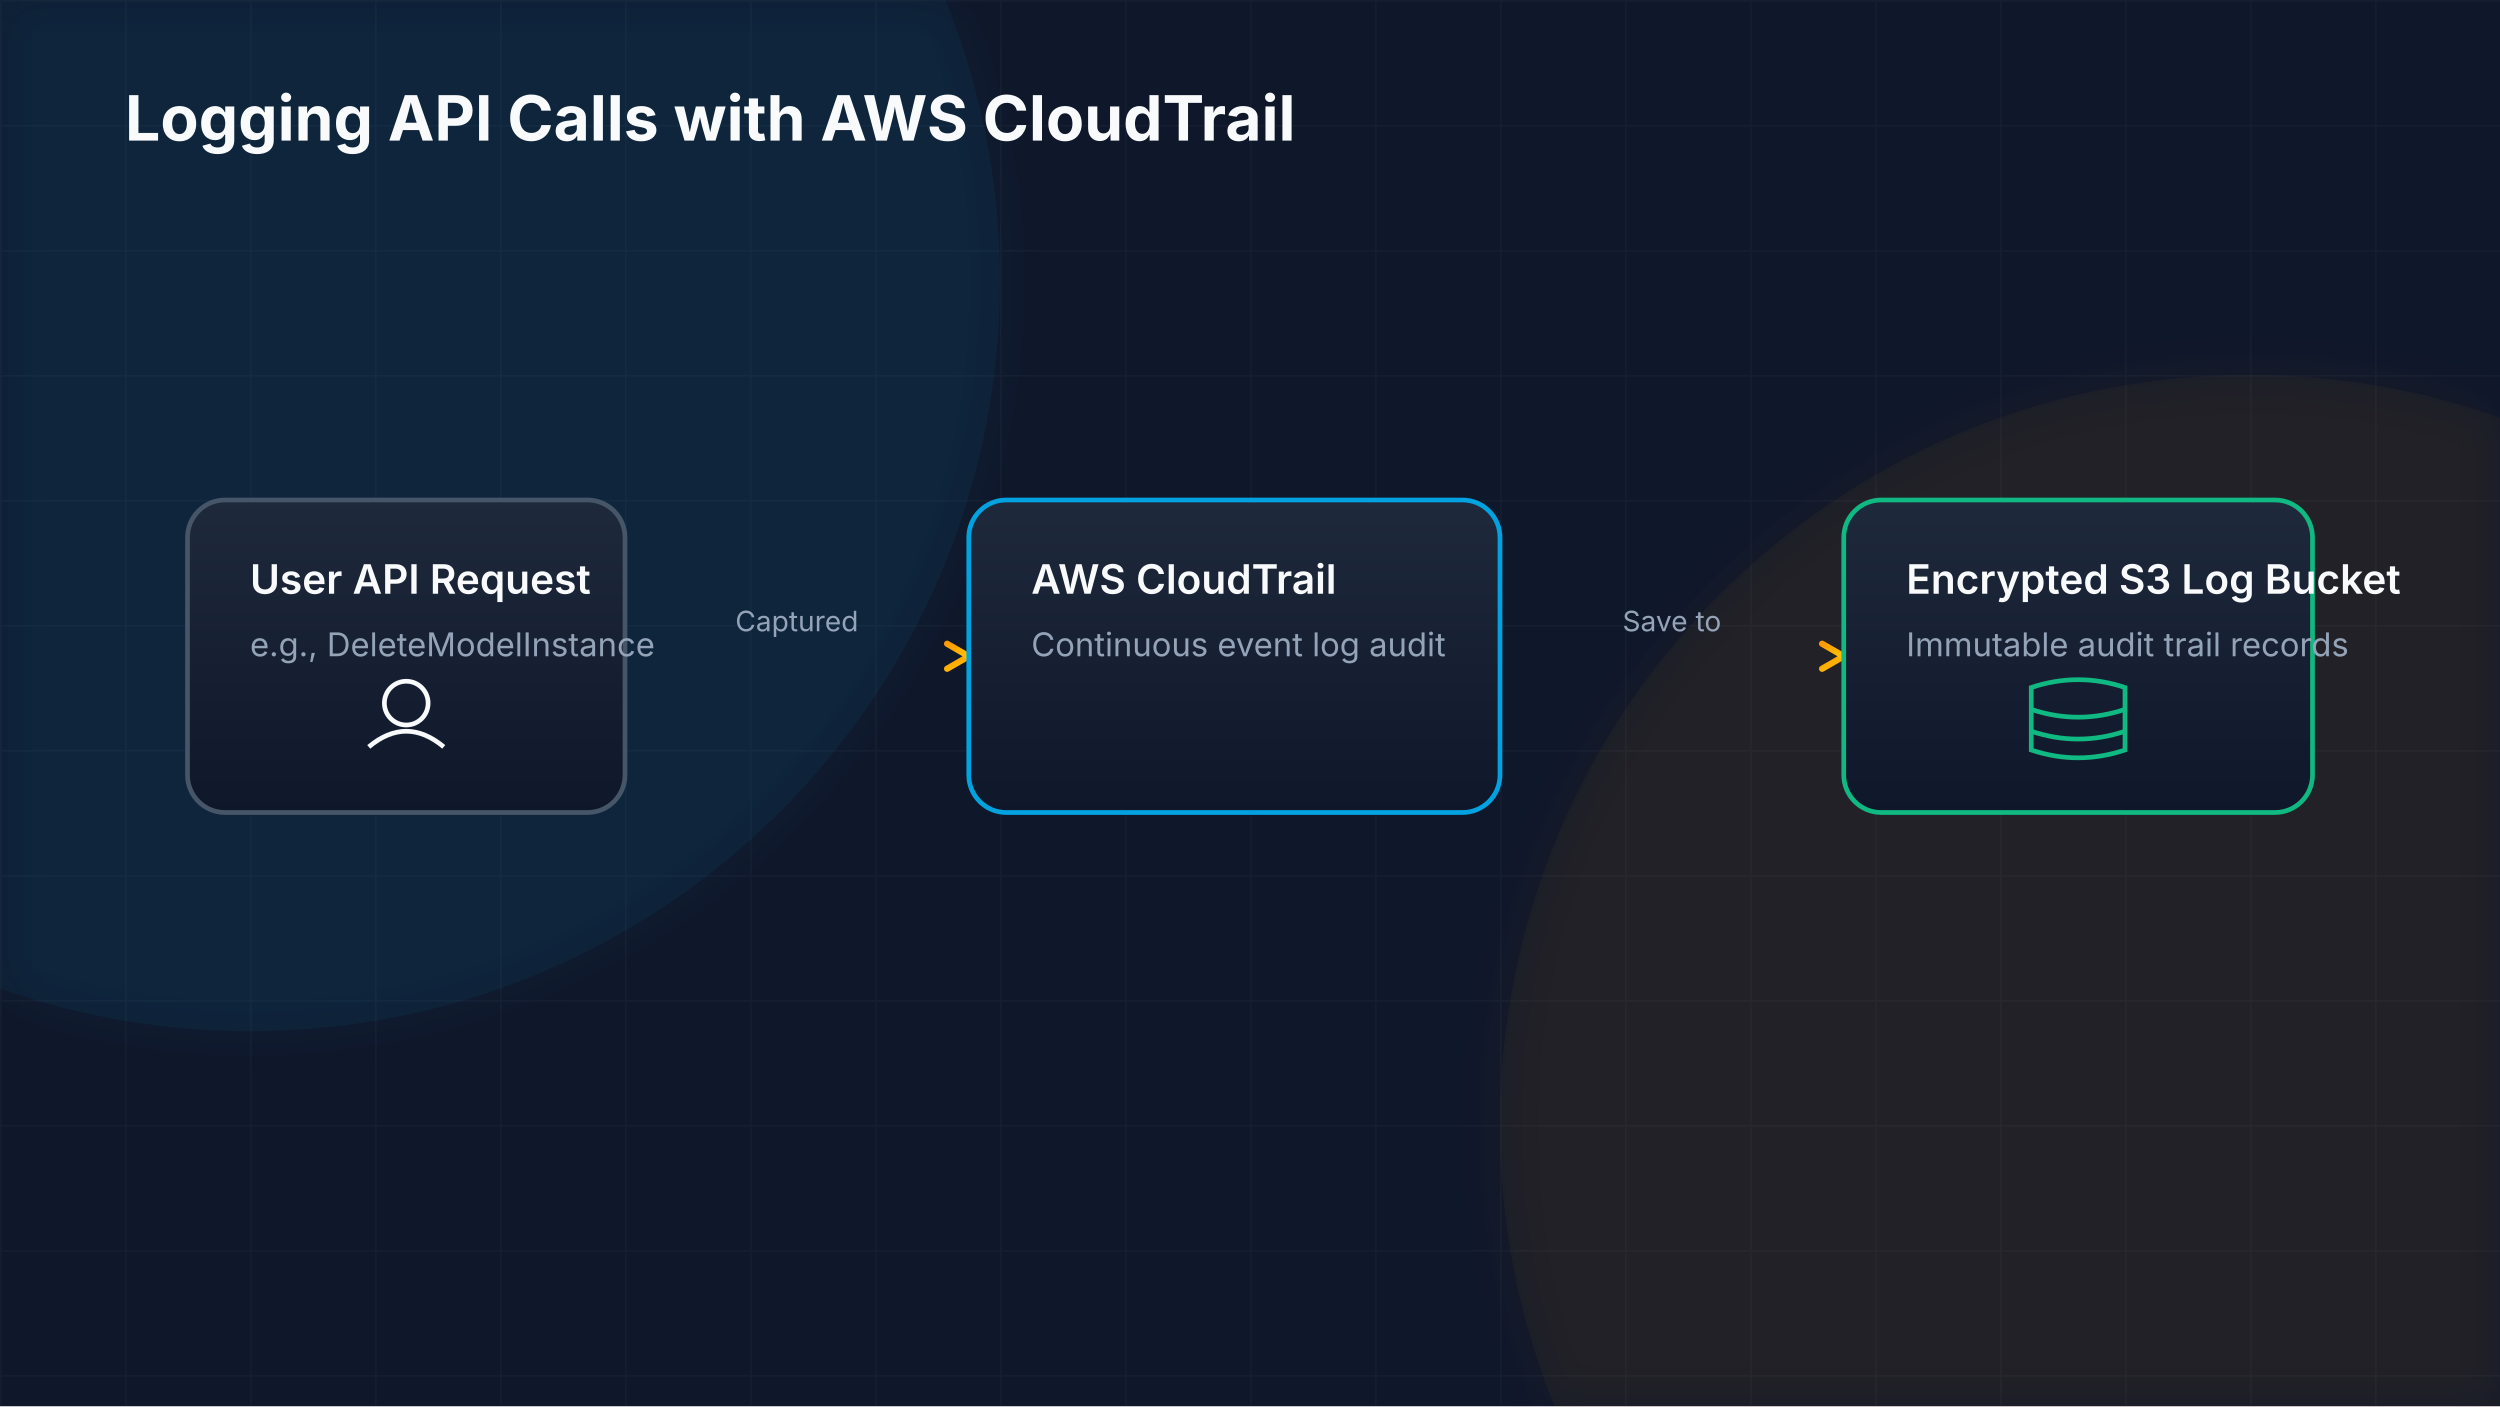
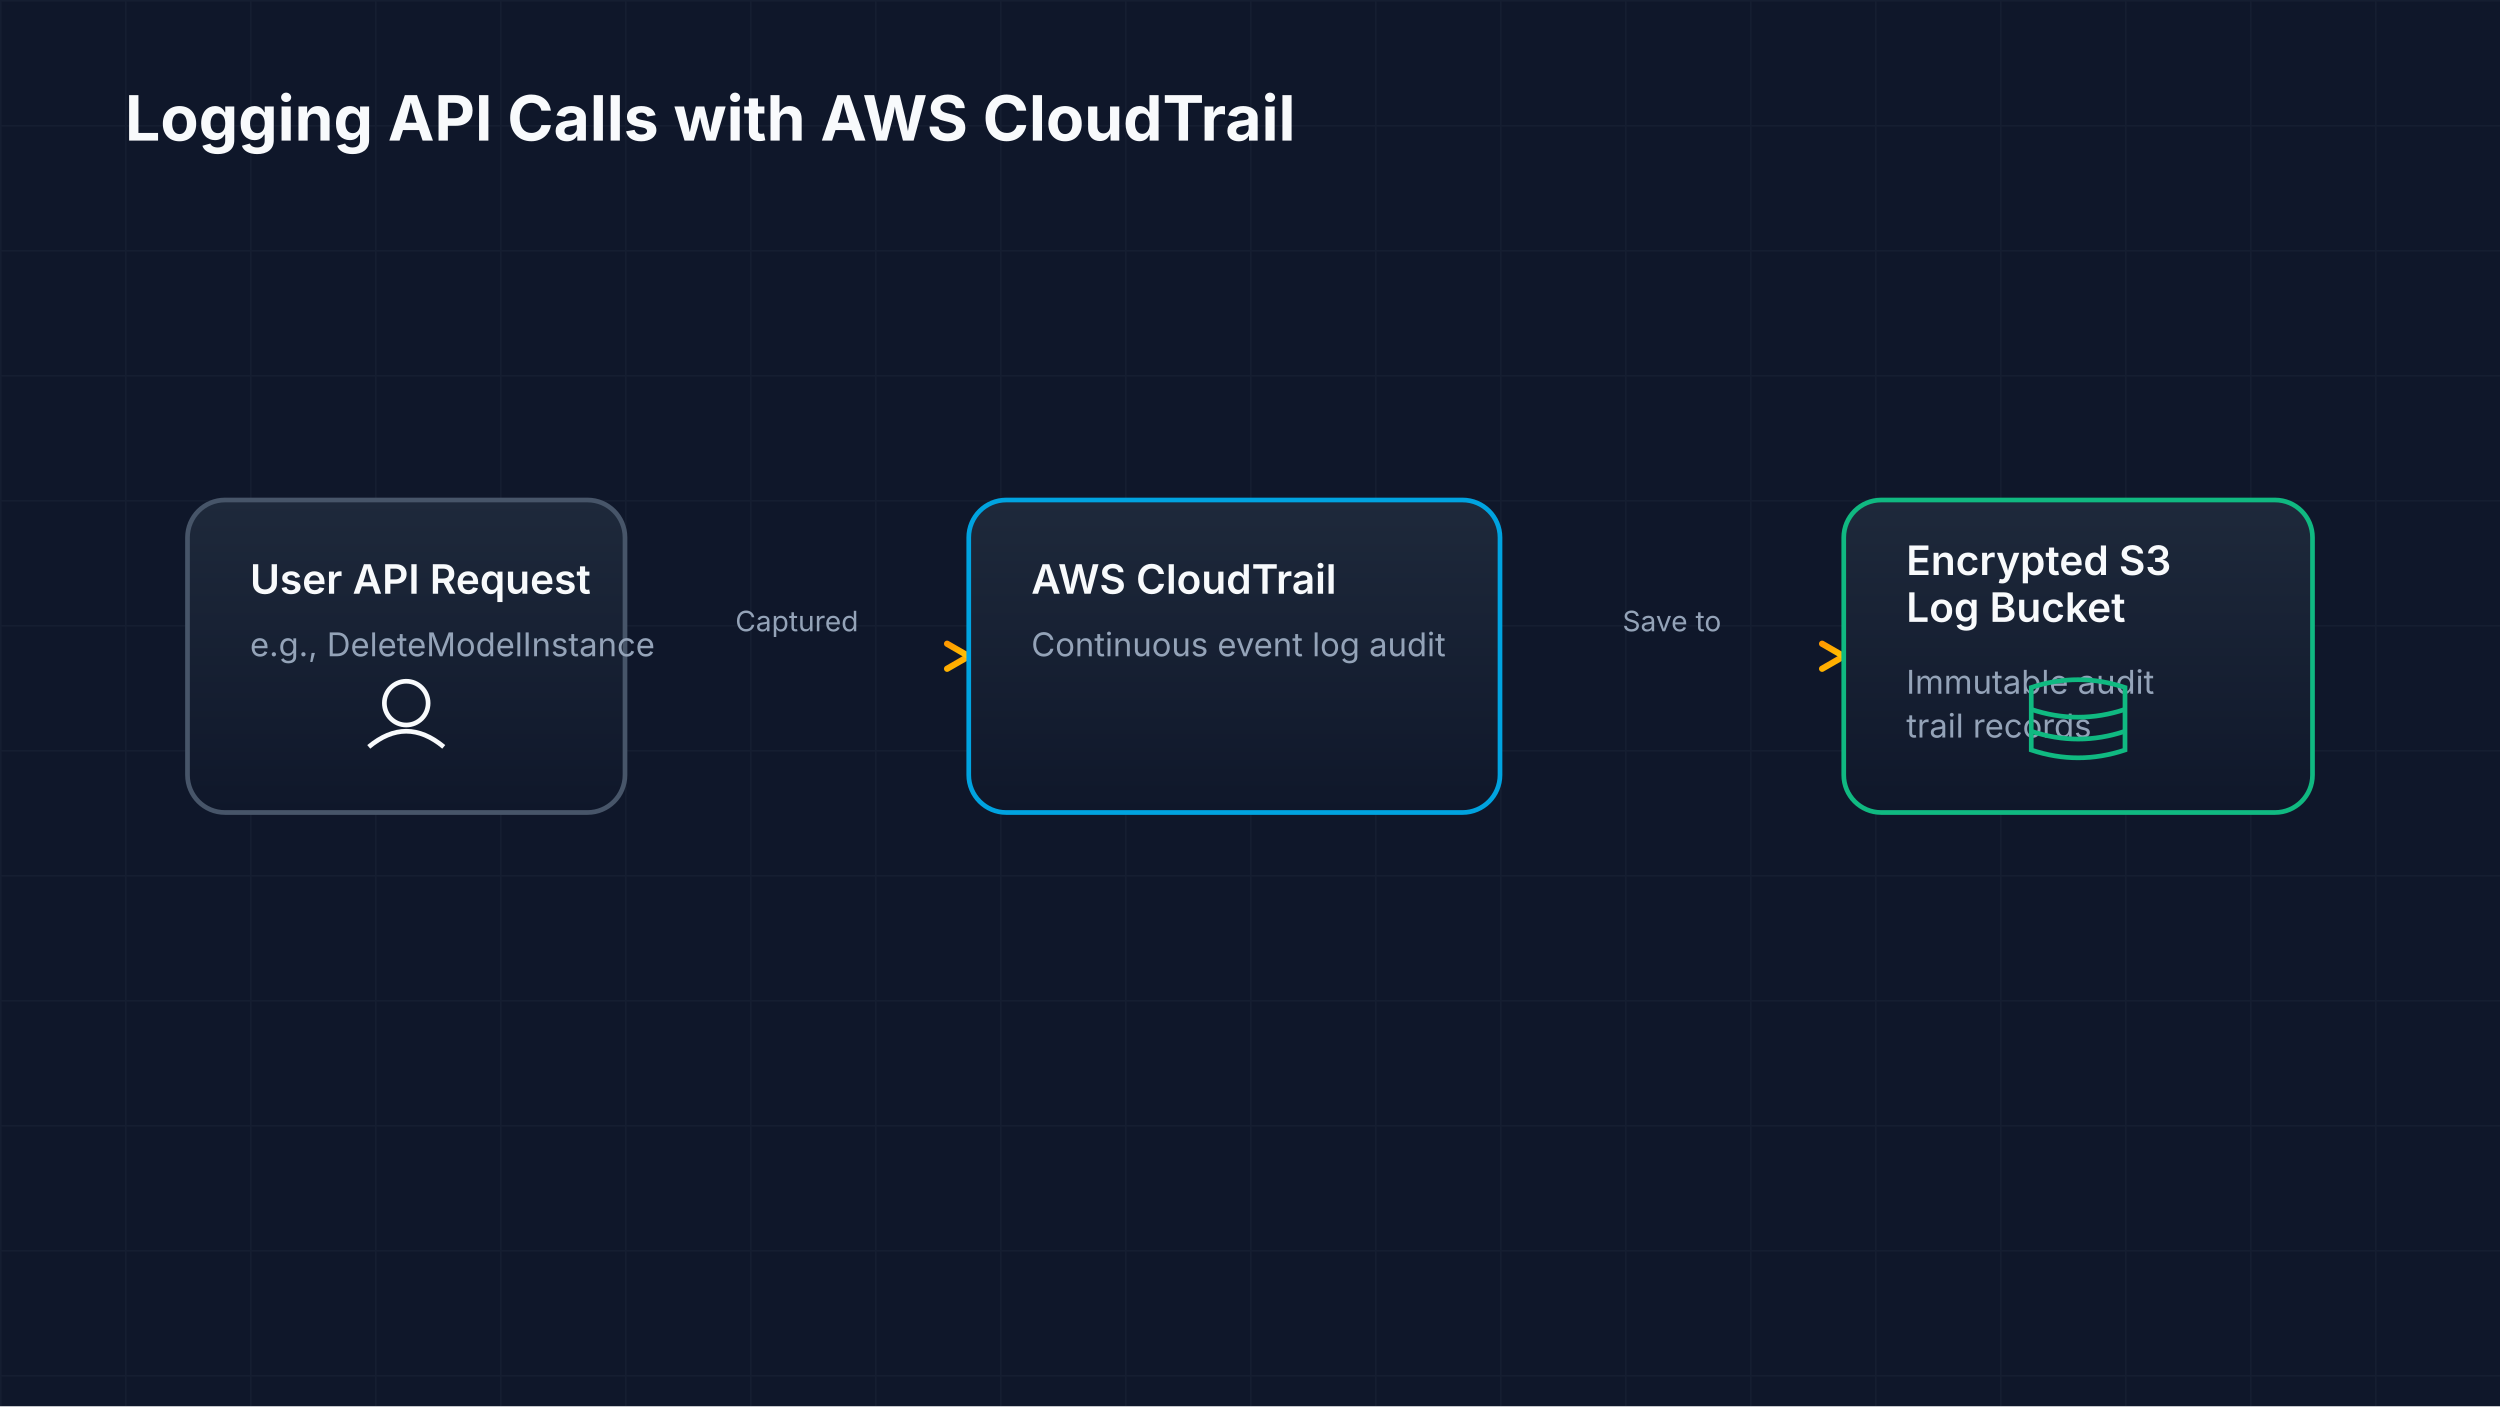
<svg xmlns="http://www.w3.org/2000/svg" viewBox="0 0 800 450" width="100%" height="100%">
  <defs>
    <linearGradient id="aws-orange" x1="0%" y1="0%" x2="100%" y2="100%">
      <stop offset="0%" stop-color="#FF9900" />
      <stop offset="100%" stop-color="#FFC400" />
    </linearGradient>
    <linearGradient id="cloud-blue" x1="0%" y1="0%" x2="100%" y2="100%">
      <stop offset="0%" stop-color="#00A3E0" />
      <stop offset="100%" stop-color="#1D70B8" />
    </linearGradient>
    <linearGradient id="success-green" x1="0%" y1="0%" x2="100%" y2="100%">
      <stop offset="0%" stop-color="#10B981" />
      <stop offset="100%" stop-color="#059669" />
    </linearGradient>
    <linearGradient id="alert-red" x1="0%" y1="0%" x2="100%" y2="100%">
      <stop offset="0%" stop-color="#EF4444" />
      <stop offset="100%" stop-color="#DC2626" />
    </linearGradient>
    <linearGradient id="warning-gold" x1="0%" y1="0%" x2="100%" y2="100%">
      <stop offset="0%" stop-color="#F59E0B" />
      <stop offset="100%" stop-color="#D97706" />
    </linearGradient>
    <linearGradient id="dark-card" x1="0%" y1="0%" x2="0%" y2="100%">
      <stop offset="0%" stop-color="#1E293B" />
      <stop offset="100%" stop-color="#0F172A" />
    </linearGradient>
    <linearGradient id="purple-glow" x1="0%" y1="0%" x2="100%" y2="100%">
      <stop offset="0%" stop-color="#8B5CF6" />
      <stop offset="100%" stop-color="#6D28D9" />
    </linearGradient>
    <filter id="glow-orange" x="-20%" y="-20%" width="140%" height="140%">
      <feGaussianBlur stdDeviation="8" result="blur" />
      <feComposite in="SourceGraphic" in2="blur" operator="over" />
    </filter>
    <filter id="glow-blue" x="-20%" y="-20%" width="140%" height="140%">
      <feGaussianBlur stdDeviation="8" result="blur" />
      <feComposite in="SourceGraphic" in2="blur" operator="over" />
    </filter>
    <pattern id="grid" width="40" height="40" patternUnits="userSpaceOnUse">
      <path d="M 40 0 L 0 0 0 40" fill="none" stroke="rgba(148, 163, 184, 0.05)" stroke-width="1" />
    </pattern>
  </defs>
  <rect width="800" height="450" fill="#0F172A" />
  <rect width="800" height="450" fill="url(#grid)" />
-   <circle cx="80" cy="90" r="240" fill="rgba(0, 163, 224, 0.05)" filter="url(#glow-blue)" />
-   <circle cx="720" cy="360" r="240" fill="rgba(255, 153, 0, 0.04)" filter="url(#glow-orange)" />
  <text x="40" y="45" font-family="Inter, system-ui, sans-serif" font-size="20" font-weight="700" fill="#F8FAFC">Logging API Calls with AWS CloudTrail</text>
  <rect x="60" y="160" width="140" height="100" rx="12" fill="url(#dark-card)" stroke="#475569" stroke-width="1.5" />
  <text x="80" y="190" font-family="Inter, system-ui, sans-serif" font-size="13" font-weight="600" fill="#F8FAFC">User API Request</text>
-   <text x="80" y="210" font-family="Inter, system-ui, sans-serif" font-size="10.5" fill="#94A3B8">e.g., DeleteModelInstance</text>
+   <text x="80" y="210" font-family="Inter, system-ui, sans-serif" font-size="10.5" fill="#94A3B8" textLength="115" lengthAdjust="spacingAndGlyphs">e.g., DeleteModelInstance</text>
  <g transform="translate(115, 215)">
    <circle cx="15" cy="10" r="7" fill="none" stroke="#F8FAFC" stroke-width="1.5" />
    <path d="M 3,24 Q 15,14 27,24" fill="none" stroke="#F8FAFC" stroke-width="1.5" />
  </g>
  <line x1="200" y1="210" x2="310" y2="210" stroke="url(#aws-orange)" stroke-width="2" stroke-linecap="round" />
  <line x1="310" y1="210" x2="303.072" y2="214.0" stroke="url(#aws-orange)" stroke-width="2" stroke-linecap="round" />
  <line x1="310" y1="210" x2="303.072" y2="206.0" stroke="url(#aws-orange)" stroke-width="2" stroke-linecap="round" />
  <text x="255.0" y="202.0" font-family="Inter" font-size="9" fill="#94A3B8" text-anchor="middle">Captured</text>
  <rect x="310" y="160" width="170" height="100" rx="12" fill="url(#dark-card)" stroke="#00A3E0" stroke-width="1.5" />
  <text x="330" y="190" font-family="Inter, system-ui, sans-serif" font-size="13" font-weight="600" fill="#F8FAFC">AWS CloudTrail</text>
  <text x="330" y="210" font-family="Inter, system-ui, sans-serif" font-size="10.5" fill="#94A3B8">Continuous event log audit</text>
  <line x1="480" y1="210" x2="590" y2="210" stroke="url(#aws-orange)" stroke-width="2" stroke-linecap="round" />
  <line x1="590" y1="210" x2="583.072" y2="214.0" stroke="url(#aws-orange)" stroke-width="2" stroke-linecap="round" />
  <line x1="590" y1="210" x2="583.072" y2="206.0" stroke="url(#aws-orange)" stroke-width="2" stroke-linecap="round" />
  <text x="535.0" y="202.0" font-family="Inter" font-size="9" fill="#94A3B8" text-anchor="middle">Save to</text>
  <rect x="590" y="160" width="150" height="100" rx="12" fill="url(#dark-card)" stroke="#10B981" stroke-width="1.5" />
-   <text x="610" y="190" font-family="Inter, system-ui, sans-serif" font-size="13" font-weight="600" fill="#F8FAFC">Encrypted S3 Log Bucket</text>
-   <text x="610" y="210" font-family="Inter, system-ui, sans-serif" font-size="10.5" fill="#94A3B8">Immutable audit trail records</text>
+   <text x="610" y="184" font-family="Inter, system-ui, sans-serif" font-size="13" font-weight="600" fill="#F8FAFC">Encrypted S3<tspan x="610" dy="15">Log Bucket</tspan>
+   </text>
+   <text x="610" y="222" font-family="Inter, system-ui, sans-serif" font-size="10.5" fill="#94A3B8">Immutable audit<tspan x="610" dy="14">trail records</tspan>
+   </text>
  <g transform="translate(650, 215)">
    <path d="M 0,5 Q 15,0 30,5 L 30,25 Q 15,30 0,25 Z" fill="none" stroke="#10B981" stroke-width="1.5" />
    <path d="M 0,12 Q 15,17 30,12" fill="none" stroke="#10B981" stroke-width="1.5" />
    <path d="M 0,19 Q 15,24 30,19" fill="none" stroke="#10B981" stroke-width="1.5" />
  </g>
</svg>
